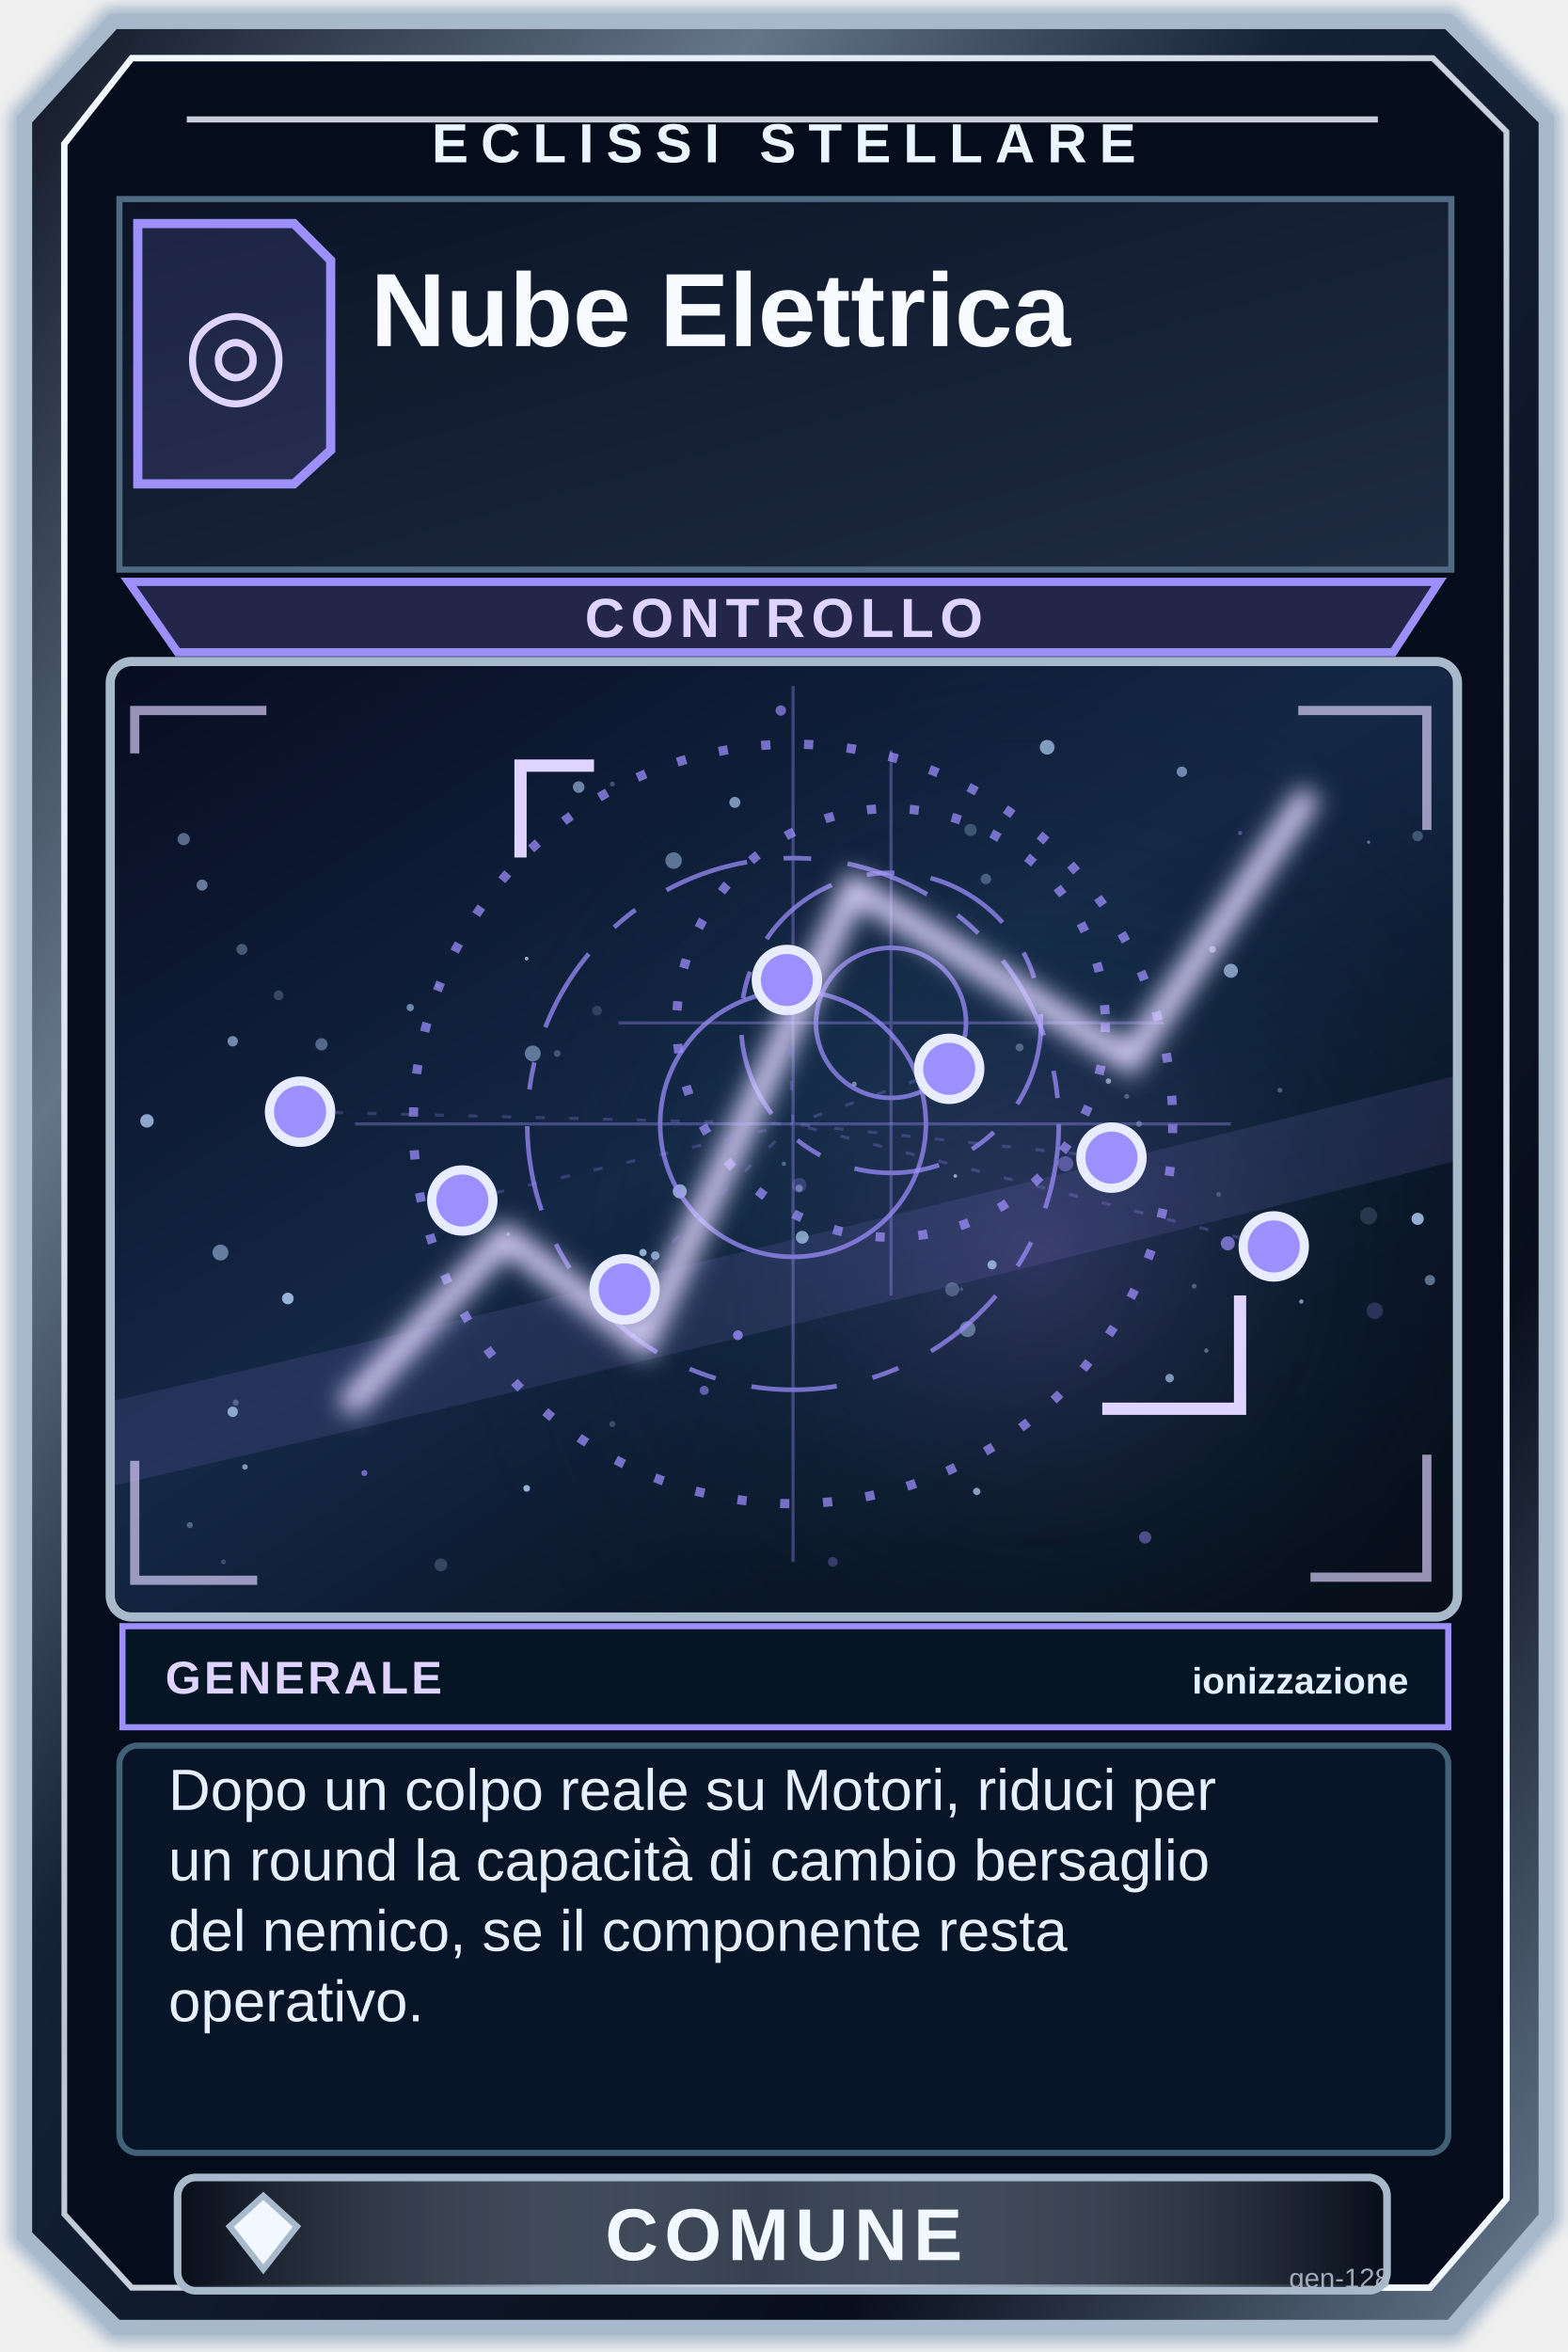
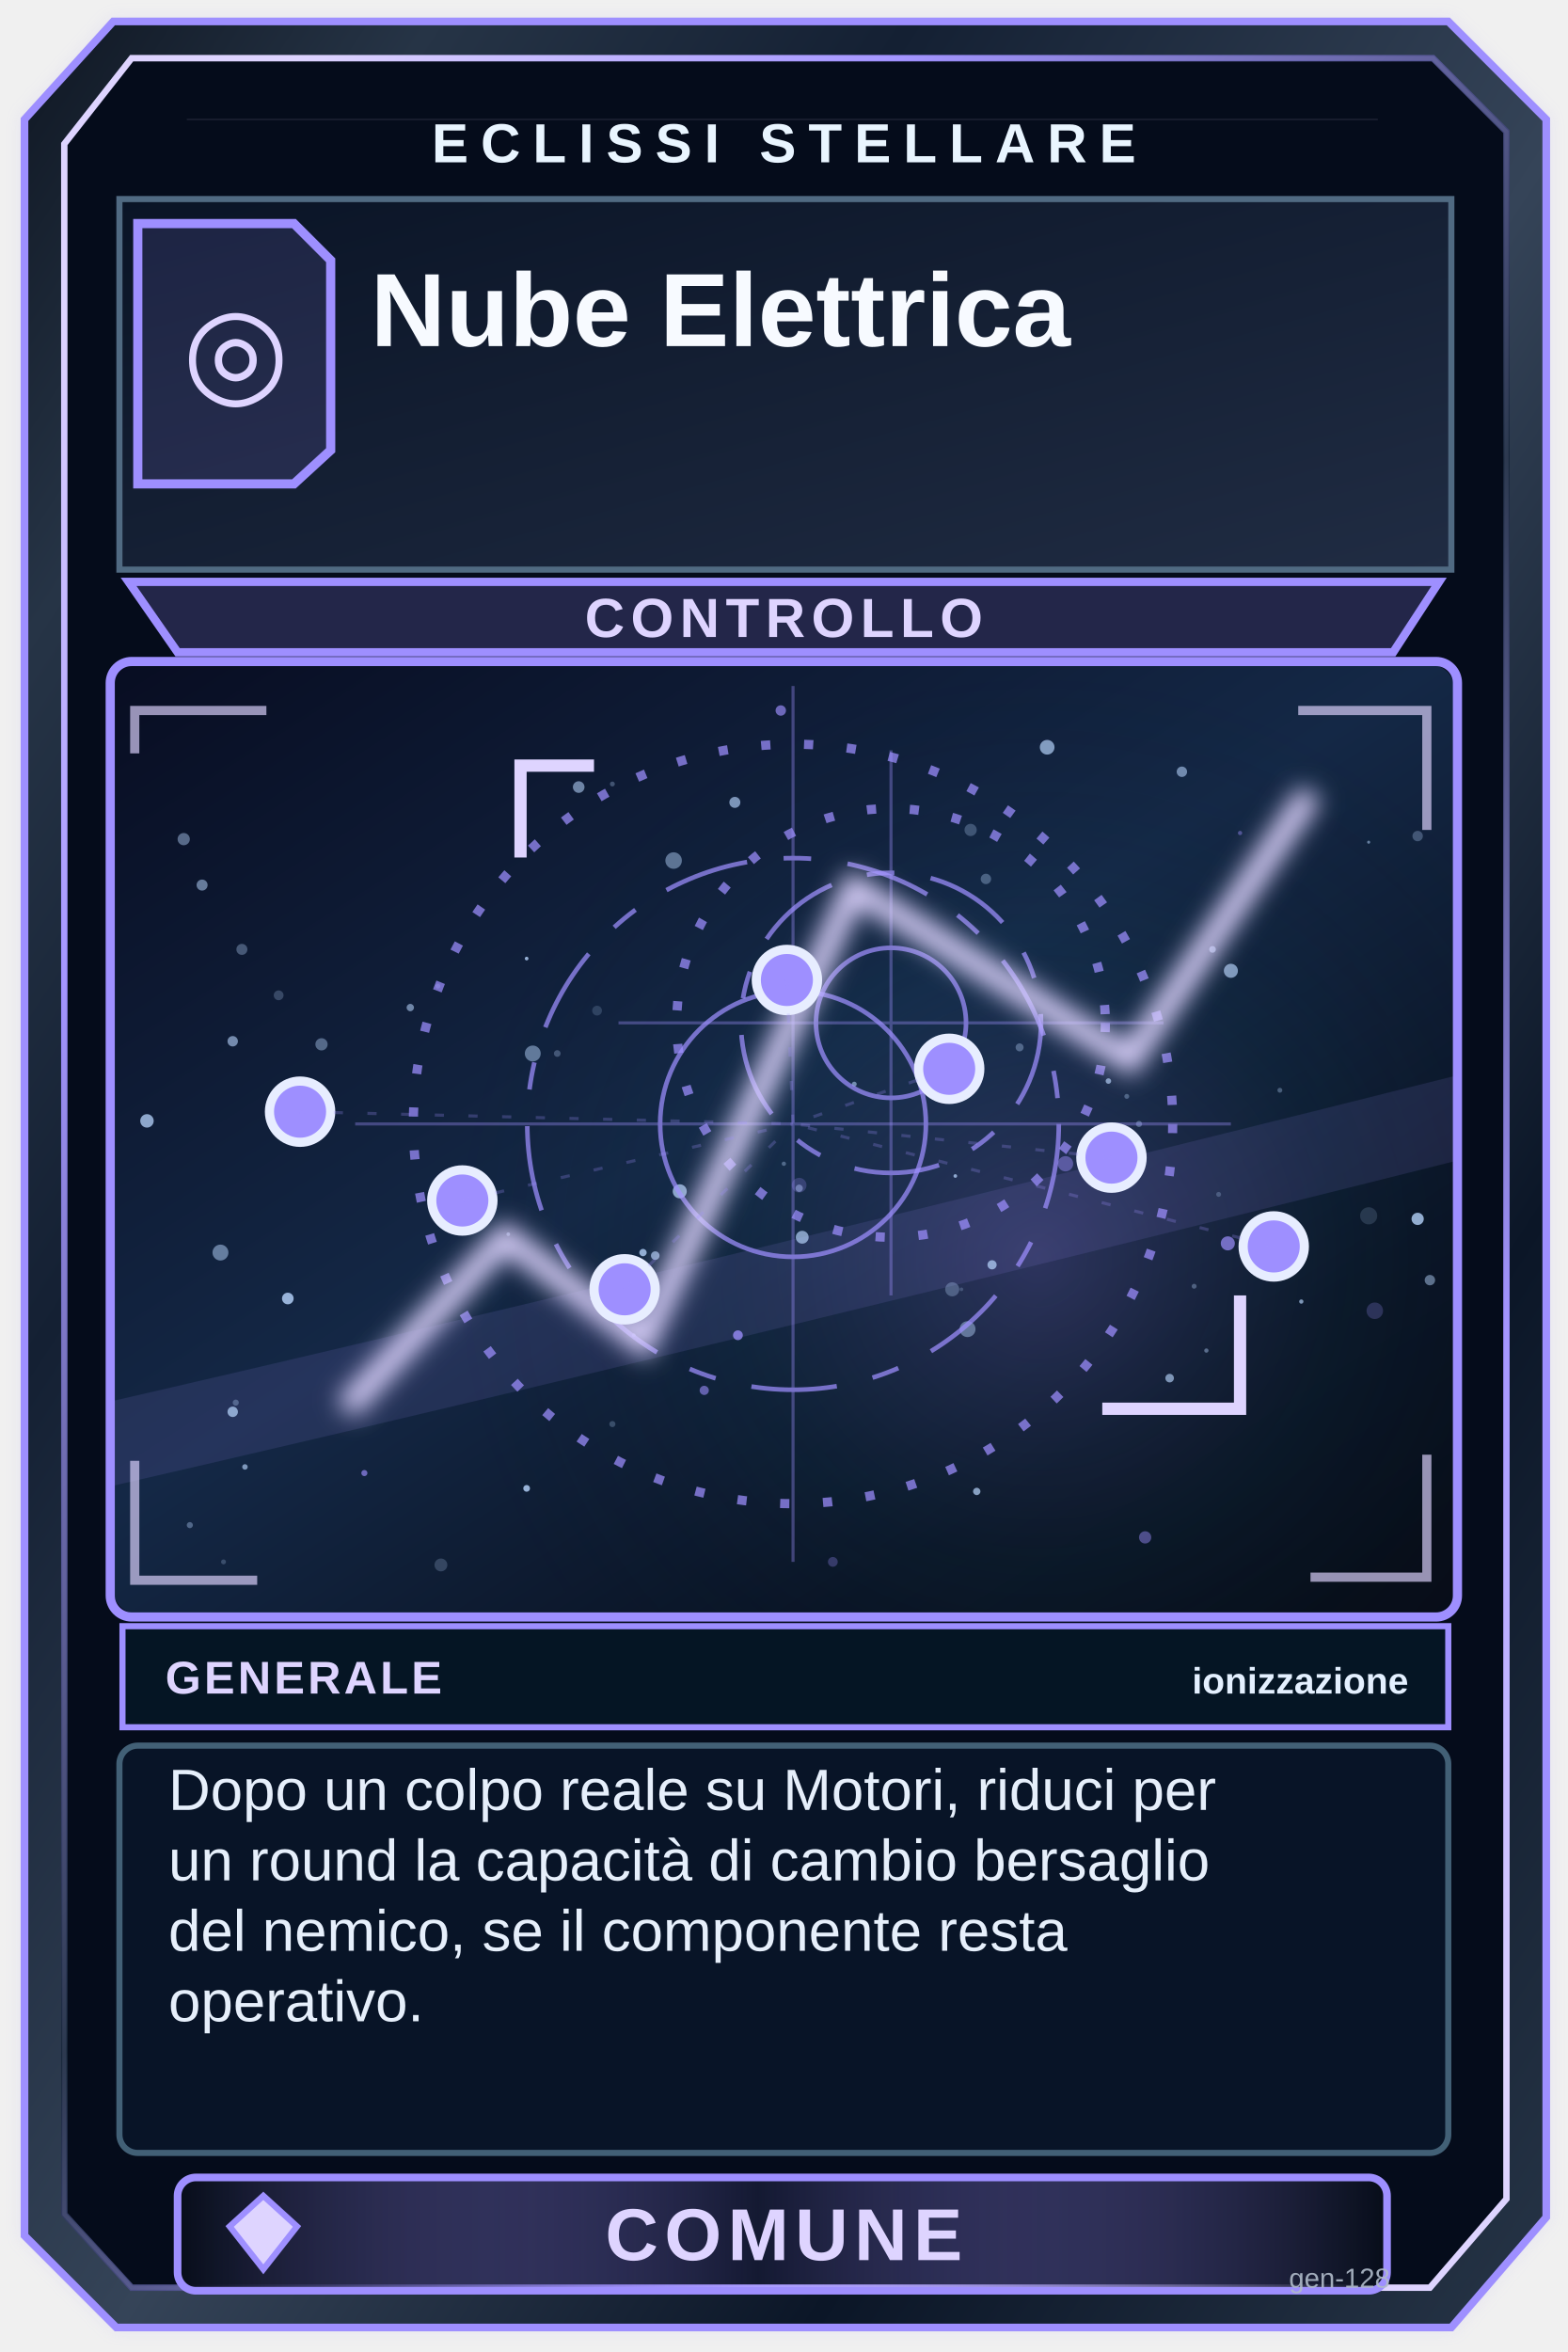
<svg xmlns="http://www.w3.org/2000/svg" width="512" height="768" viewBox="0 0 512 768" role="img" aria-label="Nube Elettrica · CONTROLLO · COMUNE">
  <defs>
    <linearGradient id="metal" x1="0" y1="0" x2="1" y2="1">
-       <stop stop-color="#111827" />
-       <stop offset=".24" stop-color="#66768a" />
-       <stop offset=".42" stop-color="#142136" />
-       <stop offset=".77" stop-color="#080e1c" />
-       <stop offset="1" stop-color="#66798e" />
+       <stop stop-color="#101824" />
+       <stop offset=".13" stop-color="#263446" />
+       <stop offset=".29" stop-color="#142033" />
+       <stop offset=".53" stop-color="#354458" />
+       <stop offset=".76" stop-color="#0b1627" />
+       <stop offset="1" stop-color="#263446" />
    </linearGradient>
    <linearGradient id="rim" x1=".15" y1="0" x2=".87" y2="1">
-       <stop stop-color="#f1f8ff" />
-       <stop offset=".2" stop-color="#a9b9cc" />
+       <stop stop-color="#ded4ff" />
+       <stop offset=".2" stop-color="#9e8fff" />
      <stop offset=".52" stop-color="#19283c" />
-       <stop offset=".78" stop-color="#a9b9cc" />
-       <stop offset="1" stop-color="#f1f8ff" />
+       <stop offset=".78" stop-color="#9e8fff" />
+       <stop offset="1" stop-color="#ded4ff" />
    </linearGradient>
    <linearGradient id="spaceSky" x1="0" y1="0" x2=".9" y2="1">
      <stop stop-color="#080d22" />
      <stop offset=".49" stop-color="#142846" />
      <stop offset=".82" stop-color="#091222" />
      <stop offset="1" stop-color="#070d18" />
    </linearGradient>
    <radialGradient id="planet">
      <stop stop-color="#9e8fff" stop-opacity=".65" />
      <stop offset=".52" stop-color="#194761" stop-opacity=".42" />
      <stop offset="1" stop-color="#0a1529" stop-opacity=".05" />
    </radialGradient>
    <linearGradient id="titlePanel" x1="0" x2="1" y1="0" y2="1">
      <stop stop-color="#0a1426" />
      <stop offset="1" stop-color="#202c43" />
    </linearGradient>
    <linearGradient id="rarityShine" x1="0" y1="0" x2="1" y2="0">
      <stop stop-color="#070d19" />
-       <stop offset=".48" stop-color="#a9b9cc" stop-opacity=".30" />
+       <stop offset=".48" stop-color="#9e8fff" stop-opacity="0.1" />
      <stop offset="1" stop-color="#070d19" />
    </linearGradient>
    <filter id="rimGlow" x="-30%" y="-30%" width="160%" height="160%">
-       <feGaussianBlur stdDeviation="2.3" />
+       <feGaussianBlur stdDeviation="2.45" />
    </filter>
    <filter id="beamGlow" x="-70%" y="-70%" width="240%" height="240%">
      <feGaussianBlur stdDeviation="4" />
    </filter>
    <clipPath id="artClip">
      <rect x="37" y="217" width="438" height="310" rx="8" />
    </clipPath>
  </defs>
-   <path d="M37 7H473L505 39V724L474 760H38L8 730V39Z" fill="#030712" stroke="#a9b9cc" stroke-width="10" filter="url(#rimGlow)" />
-   <path d="M37 7H473L505 39V724L474 760H38L8 730V39Z" fill="url(#metal)" stroke="#a9b9cc" stroke-width="5" />
+   <path d="M37 7H473L505 39V724L474 760H38L8 730V39Z" fill="#030712" stroke="#9e8fff" stroke-width="2.8" opacity="0.12" filter="url(#rimGlow)" />
+   <path d="M37 7H473L505 39V724L474 760H38L8 730V39Z" fill="url(#metal)" stroke="#9e8fff" stroke-width="2.5" />
  <path d="M43 19H468L492 43V718L467 747H43L21 723V47Z" fill="#050c1b" stroke="url(#rim)" stroke-width="2.1" />
-   <path d="M43 19H468L492 43V718L467 747H43L21 723V47Z" fill="none" stroke="#f1f8ff" stroke-width="1.8" opacity=".75" />
-   <path d="M61 39H450" stroke="#f1f8ff" stroke-width="2" opacity=".82" />
+   <path d="M43 19H468L492 43V718L467 747H43L21 723V47Z" fill="none" stroke="#ded4ff" stroke-width="1.35" opacity="0.1" />
+   <path d="M61 39H450" stroke="#ded4ff" stroke-width="0.5" opacity="0.1" />
+   <path d="M32 85V51L52 29H135 M376 29H458L482 52V122 M32 648V715L50 735H128 M382 735H460L481 713V647" fill="none" stroke="#f7fcff" stroke-width="1" opacity="0" />
+   <path d="M61 43H450" stroke="#fff" stroke-width="1" opacity="0" />
  <text x="256" y="53" text-anchor="middle" fill="#e9f5ff" font-size="18" font-family="Arial, sans-serif" font-weight="700" letter-spacing="4">ECLISSI STELLARE</text>
  <path d="M39 65H474V186H39Z" fill="url(#titlePanel)" stroke="#506a82" stroke-width="2" />
  <path d="M45 73H96L108 85V147L96 158H45Z" fill="#9e8fff" fill-opacity=".13" stroke="#9e8fff" stroke-width="3" />
  <text x="77" y="128" text-anchor="middle" fill="#ded4ff" font-family="Arial, sans-serif" font-size="40" font-weight="bold">◎</text>
  <text x="121" y="113" fill="#f7faff" font-family="Arial,sans-serif" font-size="34" font-weight="800">Nube Elettrica</text>
  <path d="M42 190H470L455 213H58Z" fill="#9e8fff" fill-opacity=".20" stroke="#9e8fff" stroke-width="2.7" />
  <text x="256" y="208" text-anchor="middle" fill="#ded4ff" font-family="Arial,sans-serif" font-size="18" font-weight="900" letter-spacing="2">CONTROLLO</text>
  <g clip-path="url(#artClip)">
    <rect x="37" y="217" width="438" height="310" fill="url(#spaceSky)" />
    <circle cx="339" cy="411" r="189" fill="url(#planet)" opacity=".34" />
    <path d="M12 477Q218 430 508 357" fill="none" stroke="#9e8fff" stroke-width="27" opacity=".12" />
    <circle cx="348" cy="380" r="2.5" fill="#9e8fff" opacity="0.45" />
    <circle cx="390" cy="420" r="0.8" fill="#b9d7ff" opacity="0.33" />
    <circle cx="172" cy="486" r="1.1" fill="#b9d7ff" opacity="0.80" />
    <circle cx="72" cy="409" r="2.6" fill="#b9d7ff" opacity="0.50" />
    <circle cx="189" cy="257" r="1.9" fill="#b9d7ff" opacity="0.56" />
    <circle cx="174" cy="344" r="2.6" fill="#b9d7ff" opacity="0.48" />
    <circle cx="449" cy="428" r="2.7" fill="#9e8fff" opacity="0.23" />
    <circle cx="314" cy="421" r="0.6" fill="#b9d7ff" opacity="0.23" />
    <circle cx="447" cy="397" r="2.8" fill="#b9d7ff" opacity="0.16" />
    <circle cx="368" cy="358" r="0.8" fill="#b9d7ff" opacity="0.33" />
    <circle cx="322" cy="287" r="1.7" fill="#b9d7ff" opacity="0.33" />
    <circle cx="62" cy="498" r="1.0" fill="#b9d7ff" opacity="0.37" />
    <circle cx="354" cy="375" r="1.5" fill="#9e8fff" opacity="0.34" />
    <circle cx="317" cy="271" r="2.0" fill="#b9d7ff" opacity="0.27" />
    <circle cx="77" cy="458" r="1.0" fill="#b9d7ff" opacity="0.32" />
    <circle cx="333" cy="342" r="1.3" fill="#b9d7ff" opacity="0.35" />
    <circle cx="402" cy="317" r="2.3" fill="#b9d7ff" opacity="0.65" />
    <circle cx="261" cy="388" r="1.2" fill="#b9d7ff" opacity="0.45" />
    <circle cx="210" cy="419" r="1.4" fill="#9e8fff" opacity="0.64" />
    <circle cx="60" cy="274" r="2.0" fill="#b9d7ff" opacity="0.44" />
    <circle cx="240" cy="262" r="1.8" fill="#b9d7ff" opacity="0.64" />
    <circle cx="79" cy="310" r="1.8" fill="#b9d7ff" opacity="0.33" />
    <circle cx="166" cy="403" r="0.6" fill="#b9d7ff" opacity="0.49" />
    <circle cx="396" cy="310" r="1.1" fill="#b9d7ff" opacity="0.61" />
    <circle cx="401" cy="406" r="2.3" fill="#9e8fff" opacity="0.69" />
    <circle cx="172" cy="313" r="0.6" fill="#b9d7ff" opacity="0.79" />
    <circle cx="80" cy="479" r="0.9" fill="#b9d7ff" opacity="0.64" />
    <circle cx="463" cy="398" r="2.0" fill="#b9d7ff" opacity="0.78" />
    <circle cx="200" cy="465" r="1.0" fill="#b9d7ff" opacity="0.25" />
    <circle cx="207" cy="436" r="0.6" fill="#b9d7ff" opacity="0.51" />
    <circle cx="374" cy="502" r="2.0" fill="#9e8fff" opacity="0.45" />
    <circle cx="372" cy="367" r="1.0" fill="#b9d7ff" opacity="0.37" />
    <circle cx="319" cy="487" r="1.2" fill="#b9d7ff" opacity="0.70" />
    <circle cx="425" cy="425" r="0.7" fill="#b9d7ff" opacity="0.65" />
    <circle cx="76" cy="340" r="1.7" fill="#b9d7ff" opacity="0.59" />
    <circle cx="394" cy="441" r="0.7" fill="#b9d7ff" opacity="0.42" />
    <circle cx="272" cy="510" r="1.6" fill="#9e8fff" opacity="0.29" />
    <circle cx="386" cy="252" r="1.7" fill="#b9d7ff" opacity="0.57" />
    <circle cx="262" cy="404" r="2.1" fill="#b9d7ff" opacity="0.67" />
    <circle cx="134" cy="329" r="1.2" fill="#b9d7ff" opacity="0.56" />
    <circle cx="144" cy="511" r="2.1" fill="#b9d7ff" opacity="0.22" />
    <circle cx="279" cy="354" r="0.8" fill="#b9d7ff" opacity="0.56" />
    <circle cx="241" cy="436" r="1.6" fill="#9e8fff" opacity="0.76" />
    <circle cx="264" cy="318" r="2.0" fill="#b9d7ff" opacity="0.52" />
    <circle cx="182" cy="344" r="1.1" fill="#b9d7ff" opacity="0.29" />
    <circle cx="94" cy="424" r="1.9" fill="#b9d7ff" opacity="0.80" />
    <circle cx="143" cy="322" r="0.8" fill="#b9d7ff" opacity="0.31" />
    <circle cx="418" cy="356" r="0.8" fill="#b9d7ff" opacity="0.33" />
    <circle cx="405" cy="272" r="0.7" fill="#9e8fff" opacity="0.42" />
    <circle cx="73" cy="510" r="0.8" fill="#b9d7ff" opacity="0.24" />
    <circle cx="91" cy="325" r="1.6" fill="#b9d7ff" opacity="0.24" />
    <circle cx="66" cy="289" r="1.8" fill="#b9d7ff" opacity="0.52" />
    <circle cx="195" cy="330" r="1.6" fill="#b9d7ff" opacity="0.18" />
    <circle cx="312" cy="384" r="0.6" fill="#b9d7ff" opacity="0.72" />
    <circle cx="230" cy="454" r="1.5" fill="#9e8fff" opacity="0.58" />
    <circle cx="256" cy="380" r="0.7" fill="#b9d7ff" opacity="0.36" />
    <circle cx="463" cy="273" r="1.7" fill="#b9d7ff" opacity="0.29" />
    <circle cx="362" cy="353" r="0.9" fill="#b9d7ff" opacity="0.65" />
    <circle cx="324" cy="413" r="1.5" fill="#b9d7ff" opacity="0.70" />
    <circle cx="222" cy="389" r="2.3" fill="#b9d7ff" opacity="0.70" />
    <circle cx="261" cy="387" r="2.4" fill="#9e8fff" opacity="0.24" />
    <circle cx="105" cy="341" r="2.0" fill="#b9d7ff" opacity="0.41" />
    <circle cx="210" cy="409" r="1.2" fill="#b9d7ff" opacity="0.76" />
    <circle cx="398" cy="390" r="0.8" fill="#b9d7ff" opacity="0.25" />
    <circle cx="220" cy="281" r="2.7" fill="#b9d7ff" opacity="0.46" />
    <circle cx="214" cy="410" r="1.4" fill="#b9d7ff" opacity="0.65" />
    <circle cx="255" cy="232" r="1.7" fill="#9e8fff" opacity="0.66" />
    <circle cx="311" cy="421" r="2.3" fill="#b9d7ff" opacity="0.30" />
    <circle cx="447" cy="275" r="0.5" fill="#b9d7ff" opacity="0.51" />
    <circle cx="467" cy="418" r="1.7" fill="#b9d7ff" opacity="0.47" />
    <circle cx="97" cy="358" r="2.7" fill="#b9d7ff" opacity="0.20" />
    <circle cx="316" cy="434" r="2.6" fill="#b9d7ff" opacity="0.44" />
    <circle cx="119" cy="481" r="1.0" fill="#9e8fff" opacity="0.65" />
    <circle cx="200" cy="256" r="0.8" fill="#b9d7ff" opacity="0.30" />
    <circle cx="382" cy="450" r="1.4" fill="#b9d7ff" opacity="0.63" />
    <circle cx="342" cy="244" r="2.4" fill="#b9d7ff" opacity="0.67" />
    <circle cx="76" cy="461" r="1.7" fill="#b9d7ff" opacity="0.71" />
    <circle cx="48" cy="366" r="2.2" fill="#b9d7ff" opacity="0.74" />
    <g fill="none" stroke="#9e8fff" opacity=".72">
      <circle cx="259" cy="367" r="124" stroke-width="3" stroke-dasharray="3 11" />
      <circle cx="259" cy="367" r="86.8" stroke-width="1.5" stroke-dasharray="28 12 9 12" />
      <circle cx="259" cy="367" r="43.4" stroke-width="1.5" />
      <path d="M116 367H402 M259 224V510" stroke-width="1" opacity=".5" />
    </g>
    <g fill="none" stroke="#9e8fff" opacity=".72">
      <circle cx="291" cy="334" r="70" stroke-width="3" stroke-dasharray="3 11" />
      <circle cx="291" cy="334" r="49" stroke-width="1.5" stroke-dasharray="28 12 9 12" />
      <circle cx="291" cy="334" r="24.5" stroke-width="1.5" />
      <path d="M202 334H380 M291 245V423" stroke-width="1" opacity=".5" />
    </g>
    <path d="M113 460L165 404L210 438L279 290L369 346L428 259" fill="none" stroke="#ded4ff" stroke-width="8" filter="url(#beamGlow)" />
    <circle cx="98" cy="363" r="10" fill="#9e8fff" stroke="#e7edff" stroke-width="3" />
    <path d="M98 363L259 367" stroke="#9e8fff" stroke-dasharray="3 8" opacity=".25" />
    <circle cx="151" cy="392" r="10" fill="#9e8fff" stroke="#e7edff" stroke-width="3" />
    <path d="M151 392L259 367" stroke="#9e8fff" stroke-dasharray="3 8" opacity=".25" />
    <circle cx="204" cy="421" r="10" fill="#9e8fff" stroke="#e7edff" stroke-width="3" />
    <path d="M204 421L259 367" stroke="#9e8fff" stroke-dasharray="3 8" opacity=".25" />
    <circle cx="257" cy="320" r="10" fill="#9e8fff" stroke="#e7edff" stroke-width="3" />
    <path d="M257 320L259 367" stroke="#9e8fff" stroke-dasharray="3 8" opacity=".25" />
    <circle cx="310" cy="349" r="10" fill="#9e8fff" stroke="#e7edff" stroke-width="3" />
    <path d="M310 349L259 367" stroke="#9e8fff" stroke-dasharray="3 8" opacity=".25" />
    <circle cx="363" cy="378" r="10" fill="#9e8fff" stroke="#e7edff" stroke-width="3" />
    <path d="M363 378L259 367" stroke="#9e8fff" stroke-dasharray="3 8" opacity=".25" />
    <circle cx="416" cy="407" r="10" fill="#9e8fff" stroke="#e7edff" stroke-width="3" />
    <path d="M416 407L259 367" stroke="#9e8fff" stroke-dasharray="3 8" opacity=".25" />
    <path d="M170 280L170 250L194 250M360 460H405V423" fill="none" stroke="#ded4ff" stroke-width="4" />
    <path d="M44 246V232H87 M424 232h42v39 M44 477v39h40 M428 515h38v-40" stroke="#ded4ff" stroke-width="3" fill="none" opacity=".67" />
  </g>
-   <rect x="36" y="216" width="440" height="312" rx="7" fill="none" stroke="#a9b9cc" stroke-width="3" />
+   <rect x="36" y="216" width="440" height="312" rx="7" fill="none" stroke="#9e8fff" stroke-width="3" />
  <path d="M40 531H473V564H40Z" fill="#051524" stroke="#9e8fff" stroke-width="2" />
  <text x="54" y="553" fill="#ded4ff" font-family="Arial,sans-serif" font-size="15" font-weight="bold" letter-spacing="1">GENERALE</text>
  <text x="460" y="553" text-anchor="end" fill="#e4f0ff" font-family="Arial,sans-serif" font-size="12" font-weight="bold">ionizzazione</text>
  <rect x="39" y="570" width="434" height="133" rx="6" fill="#081427" stroke="#426076" stroke-width="2" />
  <text x="55" y="591" fill="#e6effb" font-size="19" font-family="Arial,sans-serif">Dopo un colpo reale su Motori, riduci per</text>
  <text x="55" y="614" fill="#e6effb" font-size="19" font-family="Arial,sans-serif">un round la capacità di cambio bersaglio</text>
  <text x="55" y="637" fill="#e6effb" font-size="19" font-family="Arial,sans-serif">del nemico, se il componente resta</text>
  <text x="55" y="660" fill="#e6effb" font-size="19" font-family="Arial,sans-serif">operativo.</text>
-   <rect x="58" y="711" width="395" height="37" rx="6" fill="url(#rarityShine)" stroke="#a9b9cc" stroke-width="2.5" />
-   <path d="M75 727l11 -10l11 10l-11 14Z" fill="#f1f8ff" stroke="#a9b9cc" stroke-width="2" />
-   <text x="256" y="738" fill="#f1f8ff" text-anchor="middle" font-family="Arial,sans-serif" font-size="24" font-weight="900" letter-spacing="2">COMUNE</text>
+   <rect x="58" y="711" width="395" height="37" rx="6" fill="url(#rarityShine)" stroke="#9e8fff" stroke-width="2.5" />
+   <path d="M75 727l11 -10l11 10l-11 14Z" fill="#ded4ff" stroke="#9e8fff" stroke-width="2" />
+   <text x="256" y="738" fill="#ded4ff" text-anchor="middle" font-family="Arial,sans-serif" font-size="24" font-weight="900" letter-spacing="2">COMUNE</text>
  <text x="454" y="747" fill="#afbac9" font-family="Arial,sans-serif" font-size="9" text-anchor="end" opacity=".9">gen-128</text>
</svg>
